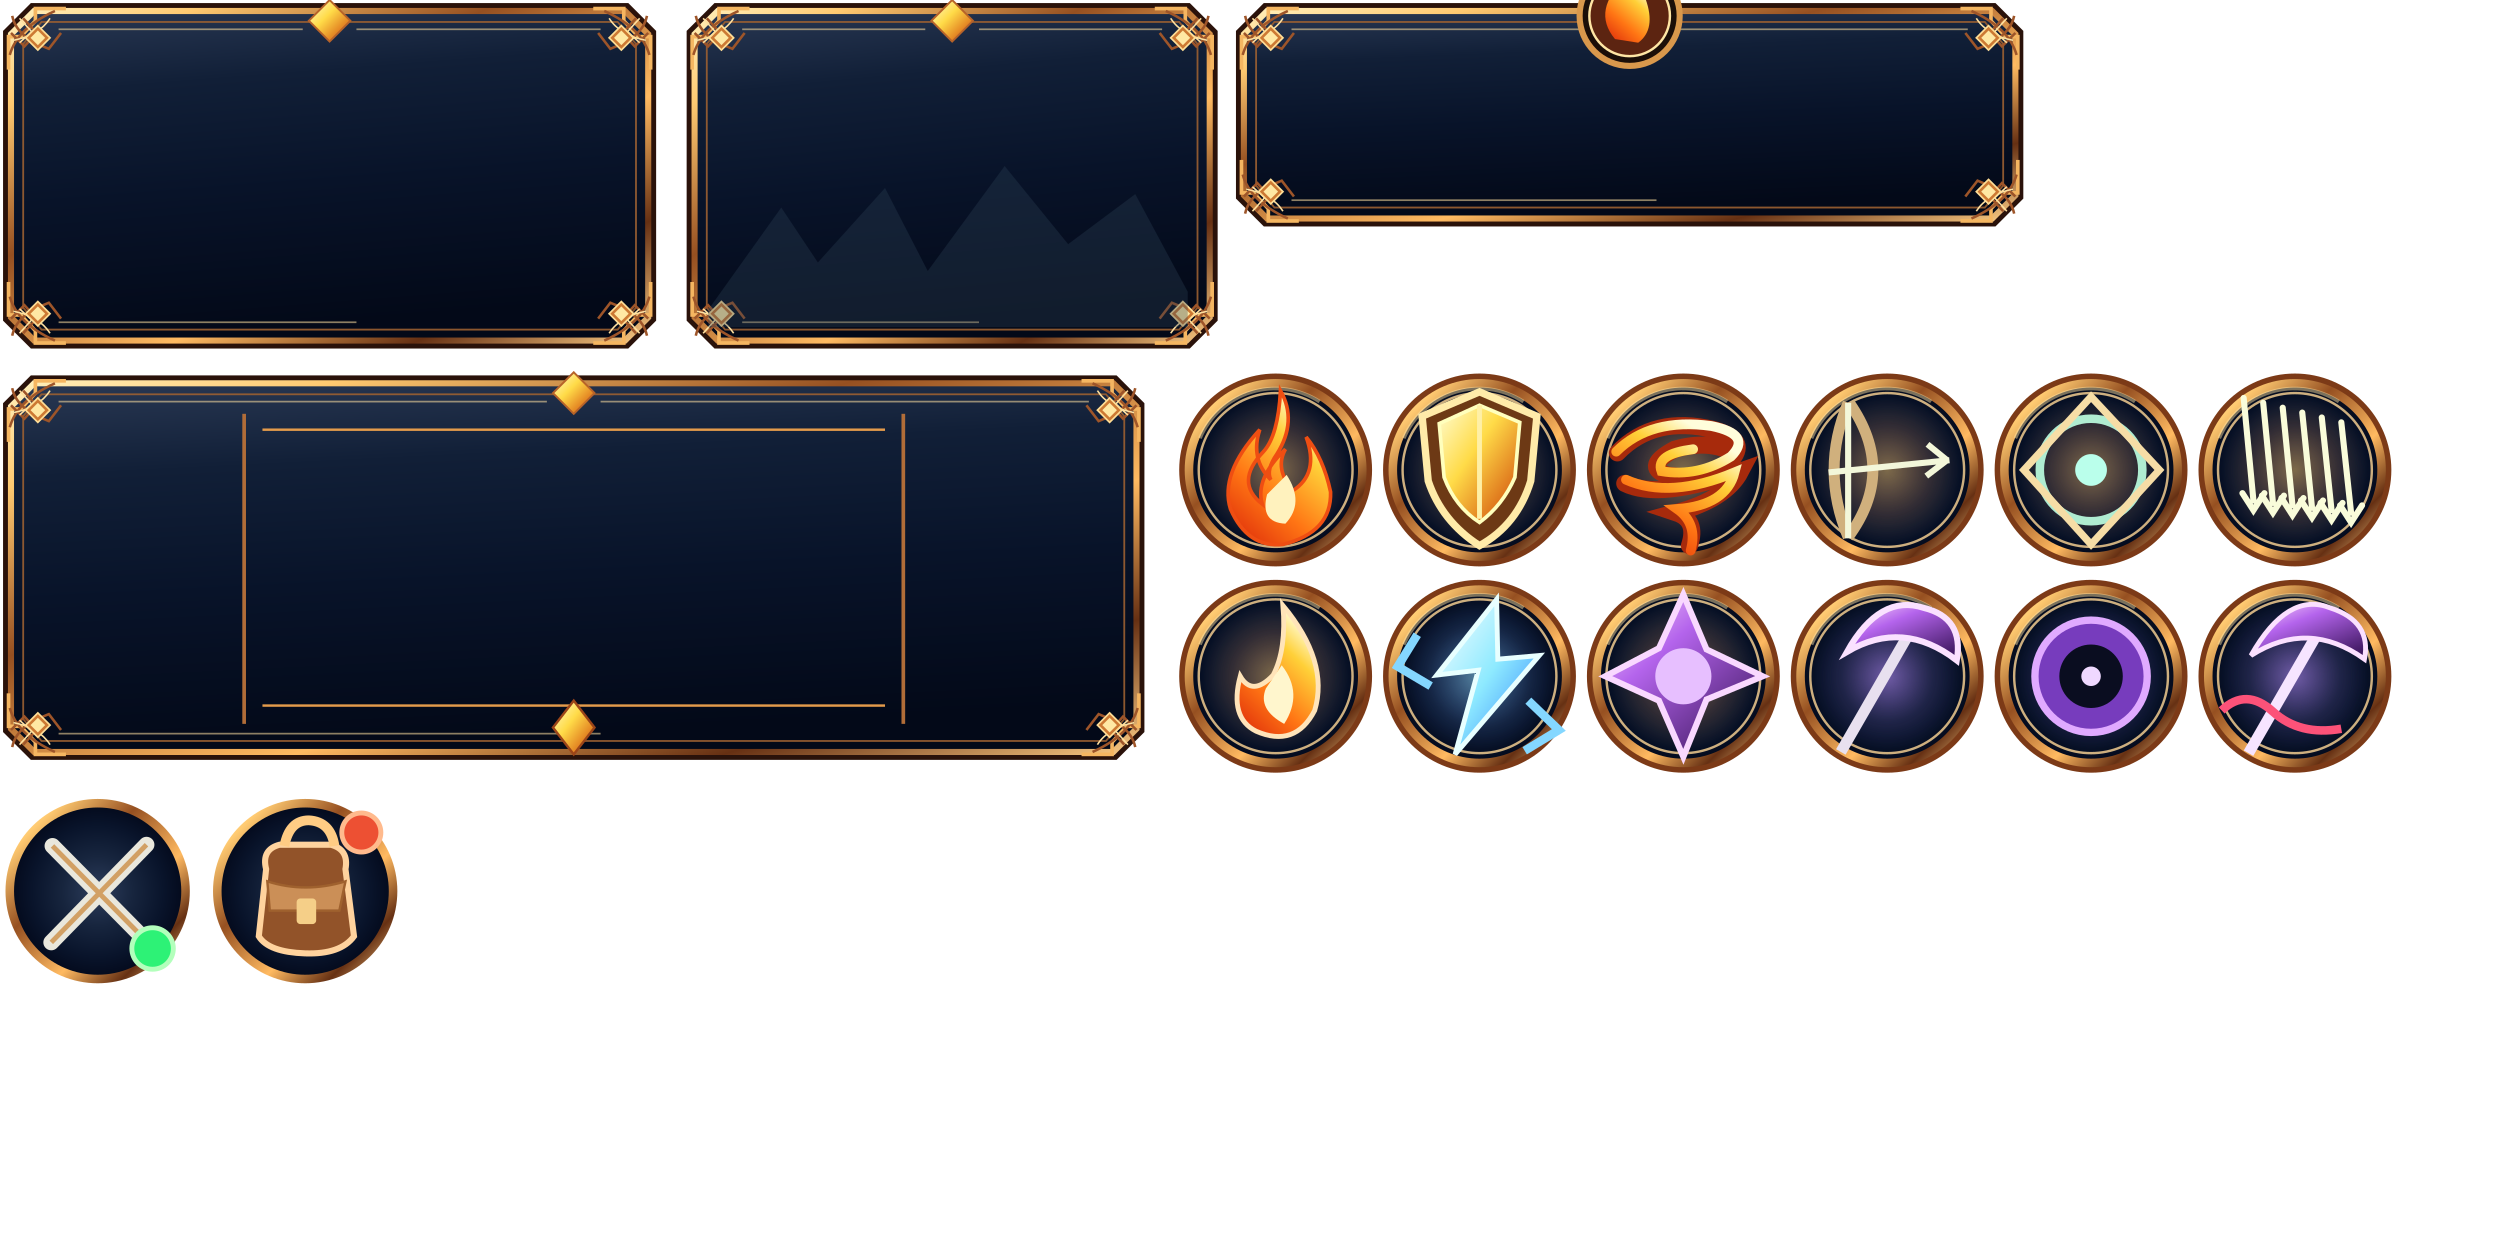
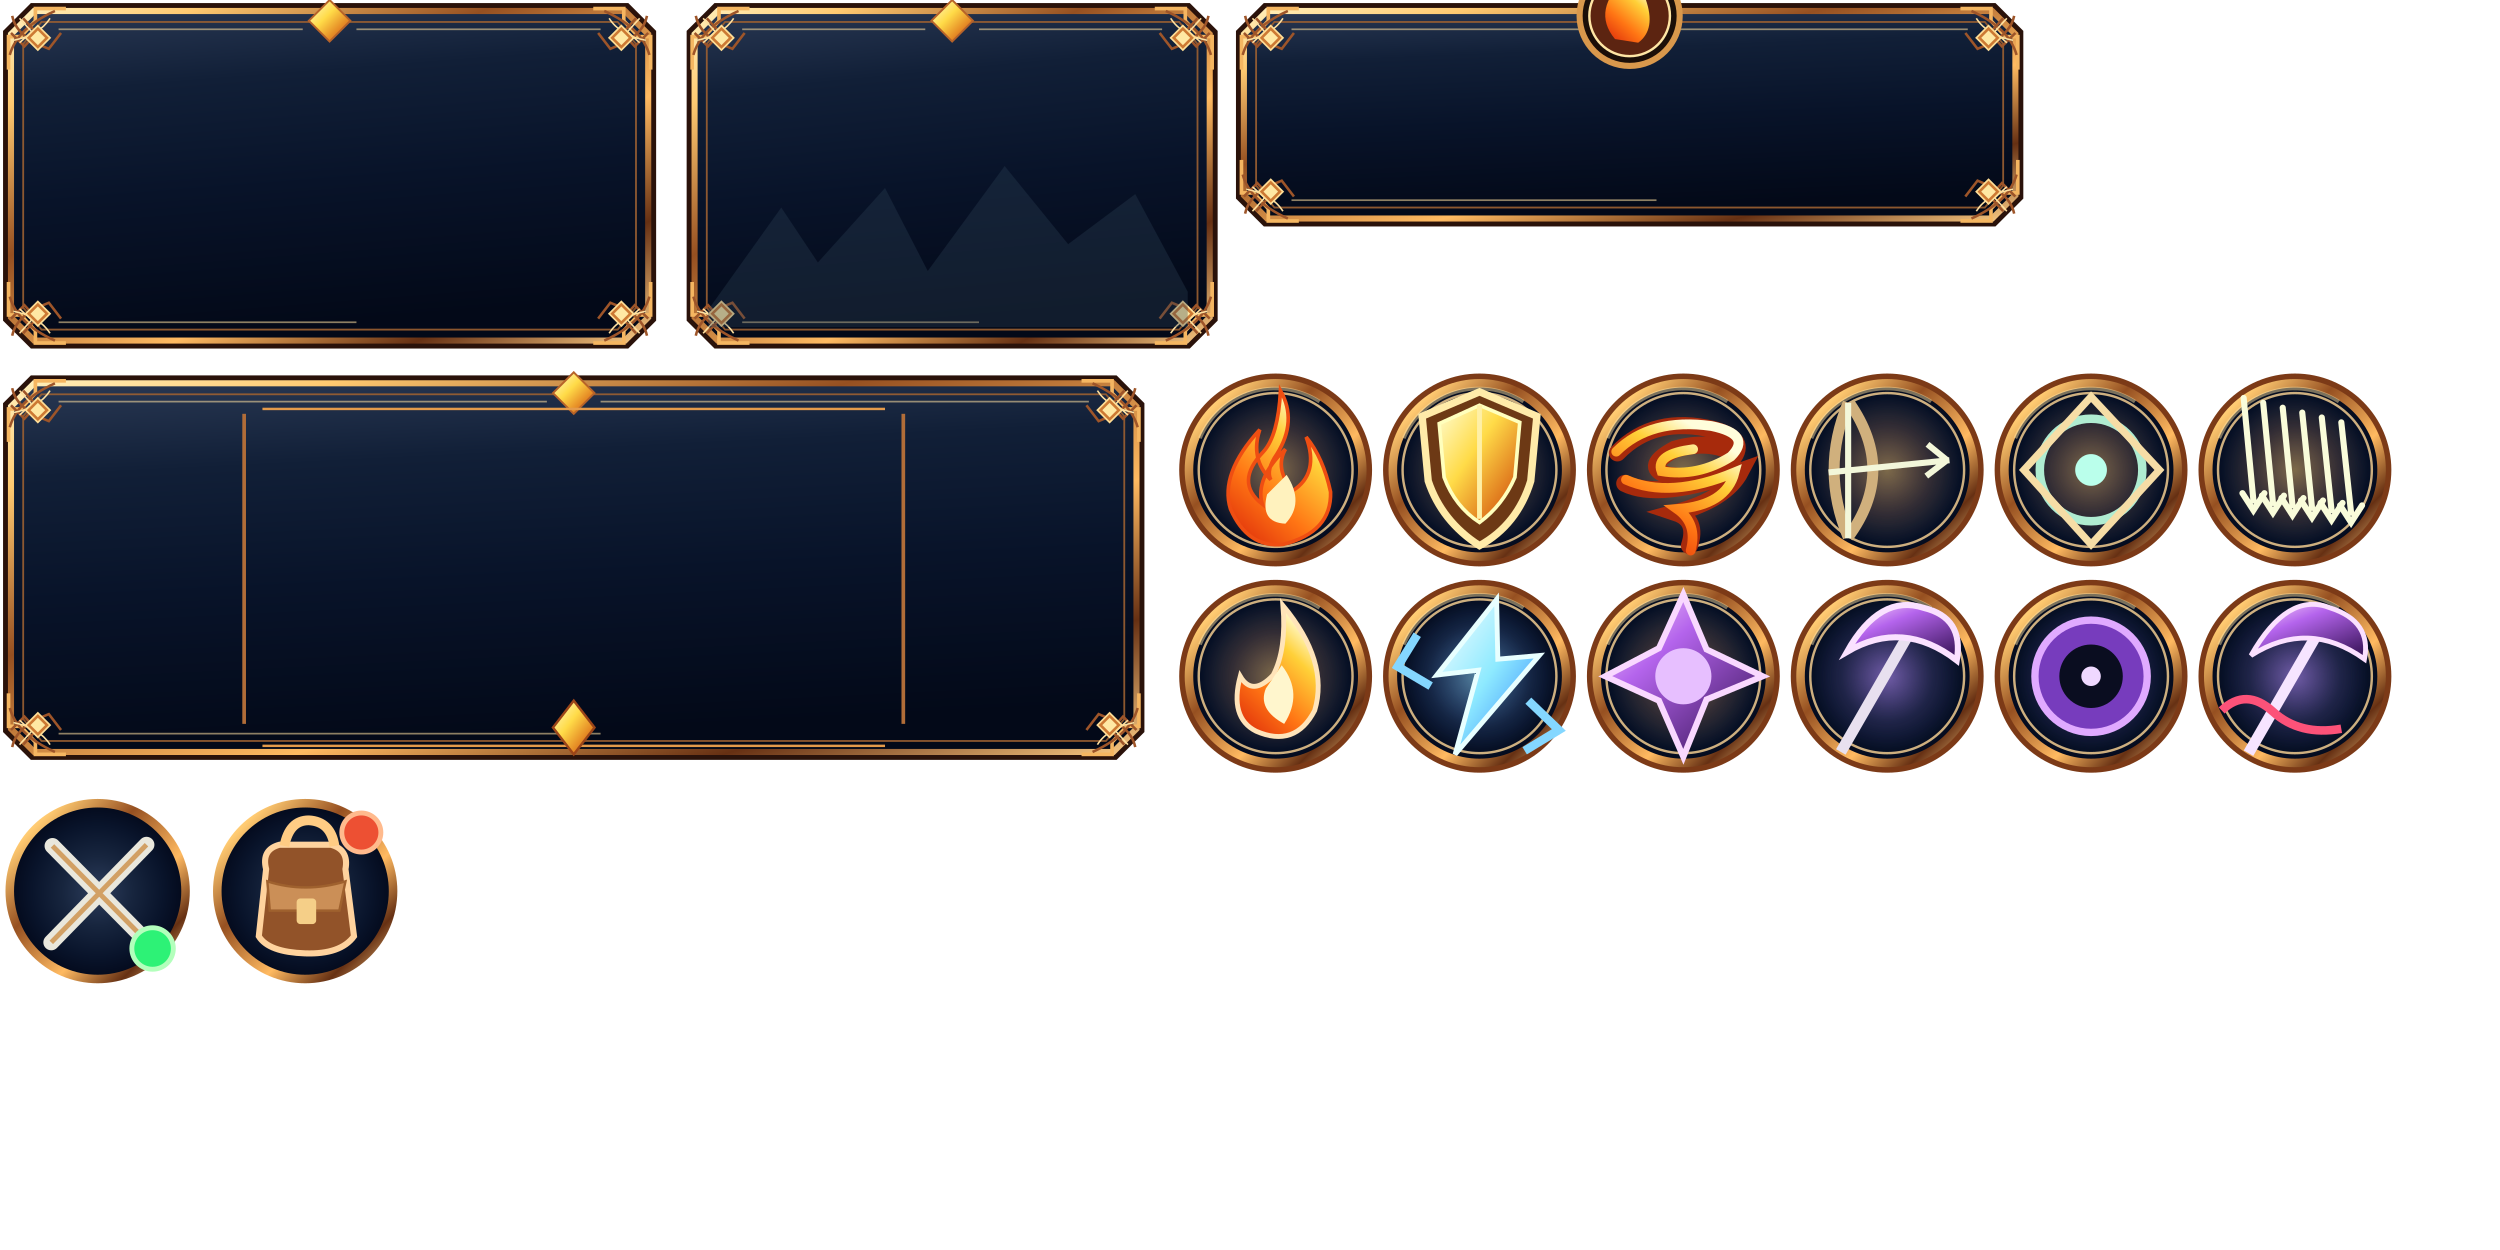
<svg xmlns="http://www.w3.org/2000/svg" width="2048" height="1024" viewBox="0 0 2048 1024">
  <defs>
    <linearGradient id="glass" x1="0" y1="0" x2=".15" y2="1">
      <stop stop-color="#293853" />
      <stop offset=".25" stop-color="#111f37" />
      <stop offset=".58" stop-color="#081329" />
      <stop offset="1" stop-color="#030918" />
    </linearGradient>
    <linearGradient id="bronze" x1="0" y1="0" x2="1" y2="1">
      <stop stop-color="#fff0bc" />
      <stop offset=".14" stop-color="#ffca71" />
      <stop offset=".37" stop-color="#965021" />
      <stop offset=".63" stop-color="#ffba61" />
      <stop offset=".82" stop-color="#663013" />
      <stop offset="1" stop-color="#f9c982" />
    </linearGradient>
    <linearGradient id="fire" x1="0" y1="1" x2=".6" y2="0">
      <stop stop-color="#da2309" />
      <stop offset=".4" stop-color="#ff7514" />
      <stop offset=".76" stop-color="#ffd038" />
      <stop offset="1" stop-color="#fffedb" />
    </linearGradient>
    <linearGradient id="steel" x1="0" y1="0" x2=".9" y2="1">
      <stop stop-color="#fffdf2" />
      <stop offset=".47" stop-color="#e7e8eb" />
      <stop offset=".72" stop-color="#a9acc2" />
      <stop offset="1" stop-color="#fbfcff" />
    </linearGradient>
    <linearGradient id="gold" x1="0" y1=".1" x2=".9" y2="1">
      <stop stop-color="#fff9c2" />
      <stop offset=".4" stop-color="#ffdb48" />
      <stop offset=".8" stop-color="#e07a1e" />
      <stop offset="1" stop-color="#b55310" />
    </linearGradient>
    <linearGradient id="violet" x1="0" y1="0" x2=".85" y2="1">
      <stop stop-color="#ffdcfa" />
      <stop offset=".38" stop-color="#b464ec" />
      <stop offset="1" stop-color="#3c165d" />
    </linearGradient>
    <linearGradient id="blue" x1="0" y1="0" x2="1" y2="1">
      <stop stop-color="#ffffff" />
      <stop offset=".5" stop-color="#8eeaff" />
      <stop offset="1" stop-color="#2778fb" />
    </linearGradient>
    <radialGradient id="darkOrb">
      <stop stop-color="#2d3d5c" />
      <stop offset=".40" stop-color="#17253e" />
      <stop offset=".75" stop-color="#09142b" />
      <stop offset="1" stop-color="#03091b" />
    </radialGradient>
    <radialGradient id="fireAura">
      <stop stop-color="#ffb42c" stop-opacity=".38" />
      <stop offset=".62" stop-color="#f77b1b" stop-opacity=".13" />
      <stop offset="1" stop-color="#ff9a2a" stop-opacity="0" />
    </radialGradient>
    <radialGradient id="blueAura">
      <stop stop-color="#93eeff" stop-opacity=".42" />
      <stop offset=".7" stop-color="#5296ff" stop-opacity=".08" />
      <stop offset="1" stop-color="#4a86ff" stop-opacity="0" />
    </radialGradient>
    <radialGradient id="violetAura">
      <stop stop-color="#c182ff" stop-opacity=".46" />
      <stop offset=".62" stop-color="#9a55df" stop-opacity=".1" />
      <stop offset="1" stop-color="#8e45dd" stop-opacity="0" />
    </radialGradient>
  </defs>
  <g transform="translate(0,0)">
    <path d="M28 9 L512 9 L531 28 L531 260 L512 279 L28 279 L9 260 L9 28Z" fill="#260e05" stroke="#2a120a" stroke-width="13" />
    <path d="M28 9 L512 9 L531 28 L531 260 L512 279 L28 279 L9 260 L9 28Z" fill="url(#glass)" stroke="url(#bronze)" stroke-width="5" />
    <path d="M34 18 H506 L521 36 L521 252 L506 270 H34 L19 252 L19 36Z" fill="none" stroke="#9b6031" stroke-opacity=".9" stroke-width="1.5" />
    <path d="M48 24 H248 M292 24 H492 M48 264 H248 M292 264 H48" fill="none" stroke="#ffe0a1" stroke-opacity=".55" stroke-width="1.4" />
    <path d="M270 0 L287 17 L270 34 L253 17Z" fill="url(#gold)" stroke="#b76329" stroke-width="1.6" />
    <g transform="translate(6 6) scale(1 1)">
      <path d="M1 51 L1 24 L11 24 L23 11 L23 1 L48 1" fill="none" stroke="#f5b661" stroke-width="3" />
      <path d="M2 39 C6 25 17 13 39 3 M4 7 C7 21 19 28 34 34 L44 21 M13 9 L24 21 L14 32 L3 21" fill="none" stroke="#9e5529" stroke-width="2.1" />
      <path d="M10 9 L20 20 L10 29 M5 27 Q26 23 35 9" fill="none" stroke="#ffe0a0" stroke-width="1.3" />
      <path d="M25 15 L35 25 L25 35 L15 25Z" fill="#cc7933" stroke="#ffde96" stroke-width="1.4" />
      <path d="M25 19 L31 25 L25 31 L19 25Z" fill="#ffe8a3" />
    </g>
    <g transform="translate(534 6) scale(-1 1)">
      <path d="M1 51 L1 24 L11 24 L23 11 L23 1 L48 1" fill="none" stroke="#f5b661" stroke-width="3" />
      <path d="M2 39 C6 25 17 13 39 3 M4 7 C7 21 19 28 34 34 L44 21 M13 9 L24 21 L14 32 L3 21" fill="none" stroke="#9e5529" stroke-width="2.1" />
      <path d="M10 9 L20 20 L10 29 M5 27 Q26 23 35 9" fill="none" stroke="#ffe0a0" stroke-width="1.3" />
      <path d="M25 15 L35 25 L25 35 L15 25Z" fill="#cc7933" stroke="#ffde96" stroke-width="1.4" />
      <path d="M25 19 L31 25 L25 31 L19 25Z" fill="#ffe8a3" />
    </g>
    <g transform="translate(6 282) scale(1 -1)">
      <path d="M1 51 L1 24 L11 24 L23 11 L23 1 L48 1" fill="none" stroke="#f5b661" stroke-width="3" />
      <path d="M2 39 C6 25 17 13 39 3 M4 7 C7 21 19 28 34 34 L44 21 M13 9 L24 21 L14 32 L3 21" fill="none" stroke="#9e5529" stroke-width="2.1" />
      <path d="M10 9 L20 20 L10 29 M5 27 Q26 23 35 9" fill="none" stroke="#ffe0a0" stroke-width="1.3" />
      <path d="M25 15 L35 25 L25 35 L15 25Z" fill="#cc7933" stroke="#ffde96" stroke-width="1.4" />
      <path d="M25 19 L31 25 L25 31 L19 25Z" fill="#ffe8a3" />
    </g>
    <g transform="translate(534 282) scale(-1 -1)">
      <path d="M1 51 L1 24 L11 24 L23 11 L23 1 L48 1" fill="none" stroke="#f5b661" stroke-width="3" />
      <path d="M2 39 C6 25 17 13 39 3 M4 7 C7 21 19 28 34 34 L44 21 M13 9 L24 21 L14 32 L3 21" fill="none" stroke="#9e5529" stroke-width="2.1" />
      <path d="M10 9 L20 20 L10 29 M5 27 Q26 23 35 9" fill="none" stroke="#ffe0a0" stroke-width="1.3" />
      <path d="M25 15 L35 25 L25 35 L15 25Z" fill="#cc7933" stroke="#ffde96" stroke-width="1.4" />
      <path d="M25 19 L31 25 L25 31 L19 25Z" fill="#ffe8a3" />
    </g>
  </g>
  <g transform="translate(560,0)">
    <path d="M28 9 L412 9 L431 28 L431 260 L412 279 L28 279 L9 260 L9 28Z" fill="#260e05" stroke="#2a120a" stroke-width="13" />
    <path d="M28 9 L412 9 L431 28 L431 260 L412 279 L28 279 L9 260 L9 28Z" fill="url(#glass)" stroke="url(#bronze)" stroke-width="5" />
    <path d="M34 18 H406 L421 36 L421 252 L406 270 H34 L19 252 L19 36Z" fill="none" stroke="#9b6031" stroke-opacity=".9" stroke-width="1.5" />
    <path d="M48 24 H198 M242 24 H392 M48 264 H198 M242 264 H48" fill="none" stroke="#ffe0a1" stroke-opacity=".55" stroke-width="1.4" />
    <path d="M220 0 L237 17 L220 34 L203 17Z" fill="url(#gold)" stroke="#b76329" stroke-width="1.6" />
    <g transform="translate(6 6) scale(1 1)">
      <path d="M1 51 L1 24 L11 24 L23 11 L23 1 L48 1" fill="none" stroke="#f5b661" stroke-width="3" />
      <path d="M2 39 C6 25 17 13 39 3 M4 7 C7 21 19 28 34 34 L44 21 M13 9 L24 21 L14 32 L3 21" fill="none" stroke="#9e5529" stroke-width="2.1" />
      <path d="M10 9 L20 20 L10 29 M5 27 Q26 23 35 9" fill="none" stroke="#ffe0a0" stroke-width="1.3" />
      <path d="M25 15 L35 25 L25 35 L15 25Z" fill="#cc7933" stroke="#ffde96" stroke-width="1.4" />
      <path d="M25 19 L31 25 L25 31 L19 25Z" fill="#ffe8a3" />
    </g>
    <g transform="translate(434 6) scale(-1 1)">
      <path d="M1 51 L1 24 L11 24 L23 11 L23 1 L48 1" fill="none" stroke="#f5b661" stroke-width="3" />
      <path d="M2 39 C6 25 17 13 39 3 M4 7 C7 21 19 28 34 34 L44 21 M13 9 L24 21 L14 32 L3 21" fill="none" stroke="#9e5529" stroke-width="2.1" />
      <path d="M10 9 L20 20 L10 29 M5 27 Q26 23 35 9" fill="none" stroke="#ffe0a0" stroke-width="1.3" />
      <path d="M25 15 L35 25 L25 35 L15 25Z" fill="#cc7933" stroke="#ffde96" stroke-width="1.4" />
      <path d="M25 19 L31 25 L25 31 L19 25Z" fill="#ffe8a3" />
    </g>
    <g transform="translate(6 282) scale(1 -1)">
      <path d="M1 51 L1 24 L11 24 L23 11 L23 1 L48 1" fill="none" stroke="#f5b661" stroke-width="3" />
      <path d="M2 39 C6 25 17 13 39 3 M4 7 C7 21 19 28 34 34 L44 21 M13 9 L24 21 L14 32 L3 21" fill="none" stroke="#9e5529" stroke-width="2.1" />
      <path d="M10 9 L20 20 L10 29 M5 27 Q26 23 35 9" fill="none" stroke="#ffe0a0" stroke-width="1.3" />
      <path d="M25 15 L35 25 L25 35 L15 25Z" fill="#cc7933" stroke="#ffde96" stroke-width="1.4" />
      <path d="M25 19 L31 25 L25 31 L19 25Z" fill="#ffe8a3" />
    </g>
    <g transform="translate(434 282) scale(-1 -1)">
      <path d="M1 51 L1 24 L11 24 L23 11 L23 1 L48 1" fill="none" stroke="#f5b661" stroke-width="3" />
      <path d="M2 39 C6 25 17 13 39 3 M4 7 C7 21 19 28 34 34 L44 21 M13 9 L24 21 L14 32 L3 21" fill="none" stroke="#9e5529" stroke-width="2.1" />
      <path d="M10 9 L20 20 L10 29 M5 27 Q26 23 35 9" fill="none" stroke="#ffe0a0" stroke-width="1.3" />
      <path d="M25 15 L35 25 L25 35 L15 25Z" fill="#cc7933" stroke="#ffde96" stroke-width="1.4" />
      <path d="M25 19 L31 25 L25 31 L19 25Z" fill="#ffe8a3" />
    </g>
    <path d="M20 254 L80 170 L110 215 L165 154 L200 222 L263 136 L315 200 L370 159 L413 239 V268 H20Z" fill="#2b4054" opacity=".34" />
  </g>
  <g transform="translate(1010,0)">
    <path d="M28 9 L622 9 L641 28 L641 160 L622 179 L28 179 L9 160 L9 28Z" fill="#260e05" stroke="#2a120a" stroke-width="13" />
    <path d="M28 9 L622 9 L641 28 L641 160 L622 179 L28 179 L9 160 L9 28Z" fill="url(#glass)" stroke="url(#bronze)" stroke-width="5" />
    <path d="M34 18 H616 L631 36 L631 152 L616 170 H34 L19 152 L19 36Z" fill="none" stroke="#9b6031" stroke-opacity=".9" stroke-width="1.5" />
    <path d="M48 24 H303 M347 24 H602 M48 164 H303 M347 164 H48" fill="none" stroke="#ffe0a1" stroke-opacity=".55" stroke-width="1.4" />
    <path d="M325 0 L342 17 L325 34 L308 17Z" fill="url(#gold)" stroke="#b76329" stroke-width="1.6" />
    <g transform="translate(6 6) scale(1 1)">
      <path d="M1 51 L1 24 L11 24 L23 11 L23 1 L48 1" fill="none" stroke="#f5b661" stroke-width="3" />
      <path d="M2 39 C6 25 17 13 39 3 M4 7 C7 21 19 28 34 34 L44 21 M13 9 L24 21 L14 32 L3 21" fill="none" stroke="#9e5529" stroke-width="2.1" />
      <path d="M10 9 L20 20 L10 29 M5 27 Q26 23 35 9" fill="none" stroke="#ffe0a0" stroke-width="1.3" />
      <path d="M25 15 L35 25 L25 35 L15 25Z" fill="#cc7933" stroke="#ffde96" stroke-width="1.4" />
      <path d="M25 19 L31 25 L25 31 L19 25Z" fill="#ffe8a3" />
    </g>
    <g transform="translate(644 6) scale(-1 1)">
      <path d="M1 51 L1 24 L11 24 L23 11 L23 1 L48 1" fill="none" stroke="#f5b661" stroke-width="3" />
      <path d="M2 39 C6 25 17 13 39 3 M4 7 C7 21 19 28 34 34 L44 21 M13 9 L24 21 L14 32 L3 21" fill="none" stroke="#9e5529" stroke-width="2.1" />
      <path d="M10 9 L20 20 L10 29 M5 27 Q26 23 35 9" fill="none" stroke="#ffe0a0" stroke-width="1.3" />
      <path d="M25 15 L35 25 L25 35 L15 25Z" fill="#cc7933" stroke="#ffde96" stroke-width="1.4" />
      <path d="M25 19 L31 25 L25 31 L19 25Z" fill="#ffe8a3" />
    </g>
    <g transform="translate(6 182) scale(1 -1)">
      <path d="M1 51 L1 24 L11 24 L23 11 L23 1 L48 1" fill="none" stroke="#f5b661" stroke-width="3" />
      <path d="M2 39 C6 25 17 13 39 3 M4 7 C7 21 19 28 34 34 L44 21 M13 9 L24 21 L14 32 L3 21" fill="none" stroke="#9e5529" stroke-width="2.1" />
      <path d="M10 9 L20 20 L10 29 M5 27 Q26 23 35 9" fill="none" stroke="#ffe0a0" stroke-width="1.3" />
      <path d="M25 15 L35 25 L25 35 L15 25Z" fill="#cc7933" stroke="#ffde96" stroke-width="1.4" />
      <path d="M25 19 L31 25 L25 31 L19 25Z" fill="#ffe8a3" />
    </g>
    <g transform="translate(644 182) scale(-1 -1)">
      <path d="M1 51 L1 24 L11 24 L23 11 L23 1 L48 1" fill="none" stroke="#f5b661" stroke-width="3" />
      <path d="M2 39 C6 25 17 13 39 3 M4 7 C7 21 19 28 34 34 L44 21 M13 9 L24 21 L14 32 L3 21" fill="none" stroke="#9e5529" stroke-width="2.1" />
      <path d="M10 9 L20 20 L10 29 M5 27 Q26 23 35 9" fill="none" stroke="#ffe0a0" stroke-width="1.3" />
      <path d="M25 15 L35 25 L25 35 L15 25Z" fill="#cc7933" stroke="#ffde96" stroke-width="1.4" />
      <path d="M25 19 L31 25 L25 31 L19 25Z" fill="#ffe8a3" />
    </g>
    <g>
      <circle cx="325" cy="13" r="41" fill="#1b0e08" stroke="#d9984c" stroke-width="5" />
      <circle cx="325" cy="13" r="33" fill="#5c2411" stroke="#ffe5a4" stroke-width="2" />
      <path d="M313 32 Q293 8 323 -19 Q318 4 338 -1 Q347 24 332 35Z" fill="url(#fire)" />
    </g>
  </g>
  <g transform="translate(0,305)">
    <path d="M28 9 L912 9 L931 28 L931 292 L912 311 L28 311 L9 292 L9 28Z" fill="#260e05" stroke="#2a120a" stroke-width="13" />
    <path d="M28 9 L912 9 L931 28 L931 292 L912 311 L28 311 L9 292 L9 28Z" fill="url(#glass)" stroke="url(#bronze)" stroke-width="5" />
    <path d="M34 18 H906 L921 36 L921 284 L906 302 H34 L19 284 L19 36Z" fill="none" stroke="#9b6031" stroke-opacity=".9" stroke-width="1.5" />
    <path d="M48 24 H448 M492 24 H892 M48 296 H448 M492 296 H48" fill="none" stroke="#ffe0a1" stroke-opacity=".55" stroke-width="1.4" />
    <path d="M470 0 L487 17 L470 34 L453 17Z" fill="url(#gold)" stroke="#b76329" stroke-width="1.6" />
    <g transform="translate(6 6) scale(1 1)">
      <path d="M1 51 L1 24 L11 24 L23 11 L23 1 L48 1" fill="none" stroke="#f5b661" stroke-width="3" />
      <path d="M2 39 C6 25 17 13 39 3 M4 7 C7 21 19 28 34 34 L44 21 M13 9 L24 21 L14 32 L3 21" fill="none" stroke="#9e5529" stroke-width="2.1" />
      <path d="M10 9 L20 20 L10 29 M5 27 Q26 23 35 9" fill="none" stroke="#ffe0a0" stroke-width="1.3" />
      <path d="M25 15 L35 25 L25 35 L15 25Z" fill="#cc7933" stroke="#ffde96" stroke-width="1.4" />
      <path d="M25 19 L31 25 L25 31 L19 25Z" fill="#ffe8a3" />
    </g>
    <g transform="translate(934 6) scale(-1 1)">
      <path d="M1 51 L1 24 L11 24 L23 11 L23 1 L48 1" fill="none" stroke="#f5b661" stroke-width="3" />
      <path d="M2 39 C6 25 17 13 39 3 M4 7 C7 21 19 28 34 34 L44 21 M13 9 L24 21 L14 32 L3 21" fill="none" stroke="#9e5529" stroke-width="2.1" />
      <path d="M10 9 L20 20 L10 29 M5 27 Q26 23 35 9" fill="none" stroke="#ffe0a0" stroke-width="1.3" />
      <path d="M25 15 L35 25 L25 35 L15 25Z" fill="#cc7933" stroke="#ffde96" stroke-width="1.4" />
      <path d="M25 19 L31 25 L25 31 L19 25Z" fill="#ffe8a3" />
    </g>
    <g transform="translate(6 314) scale(1 -1)">
      <path d="M1 51 L1 24 L11 24 L23 11 L23 1 L48 1" fill="none" stroke="#f5b661" stroke-width="3" />
      <path d="M2 39 C6 25 17 13 39 3 M4 7 C7 21 19 28 34 34 L44 21 M13 9 L24 21 L14 32 L3 21" fill="none" stroke="#9e5529" stroke-width="2.1" />
      <path d="M10 9 L20 20 L10 29 M5 27 Q26 23 35 9" fill="none" stroke="#ffe0a0" stroke-width="1.3" />
      <path d="M25 15 L35 25 L25 35 L15 25Z" fill="#cc7933" stroke="#ffde96" stroke-width="1.4" />
      <path d="M25 19 L31 25 L25 31 L19 25Z" fill="#ffe8a3" />
    </g>
    <g transform="translate(934 314) scale(-1 -1)">
      <path d="M1 51 L1 24 L11 24 L23 11 L23 1 L48 1" fill="none" stroke="#f5b661" stroke-width="3" />
      <path d="M2 39 C6 25 17 13 39 3 M4 7 C7 21 19 28 34 34 L44 21 M13 9 L24 21 L14 32 L3 21" fill="none" stroke="#9e5529" stroke-width="2.1" />
      <path d="M10 9 L20 20 L10 29 M5 27 Q26 23 35 9" fill="none" stroke="#ffe0a0" stroke-width="1.3" />
      <path d="M25 15 L35 25 L25 35 L15 25Z" fill="#cc7933" stroke="#ffde96" stroke-width="1.4" />
      <path d="M25 19 L31 25 L25 31 L19 25Z" fill="#ffe8a3" />
    </g>
    <path d="M200 34 V288 M740 34 V288" stroke="#b16d38" stroke-width="3" />
-     <path d="M215 47 H725 M215 273 H725" stroke="#e49b4b" stroke-width="2" />
+     <path d="M215 30 H725 M215 306 H725" stroke="#e49b4b" stroke-width="2" />
    <path d="M453 291 L470 313 L487 291 L470 269Z" fill="url(#gold)" stroke="#9c4518" stroke-width="2" />
  </g>
  <g transform="translate(965,305)">
    <circle cx="80" cy="80" r="75" fill="#29150b" stroke="#7c3a17" stroke-width="8" />
    <circle cx="80" cy="80" r="71" fill="url(#darkOrb)" stroke="url(#bronze)" stroke-width="7" />
    <circle cx="80" cy="80" r="63" fill="none" stroke="#ffd796" stroke-width="2" opacity=".8" />
    <circle cx="80" cy="80" r="60" fill="url(#fireAura)" />
    <path d="M18 54 A67 67 0 0 1 116 24" fill="none" stroke="#ffe3a2" stroke-opacity=".47" stroke-width="3" />
    <path d="M84 15 Q98 40 81 67 Q72 80 76 88 Q59 71 67 47 Q34 83 43 112 Q57 144 86 141 Q126 131 125 98 Q119 70 105 53 Q116 83 94 97 Q79 79 88 63 Q63 87 69 108 Q46 90 70 65 Q82 52 84 15Z" fill="url(#fire)" stroke="#ef4e12" stroke-width="3" />
    <path d="M89 84 Q104 107 88 124 Q67 123 73 100Z" fill="#fff2be" />
  </g>
  <g transform="translate(1132,305)">
    <circle cx="80" cy="80" r="75" fill="#29150b" stroke="#7c3a17" stroke-width="8" />
    <circle cx="80" cy="80" r="71" fill="url(#darkOrb)" stroke="url(#bronze)" stroke-width="7" />
    <circle cx="80" cy="80" r="63" fill="none" stroke="#ffd796" stroke-width="2" opacity=".8" />
    <circle cx="80" cy="80" r="60" fill="url(#fireAura)" />
    <path d="M18 54 A67 67 0 0 1 116 24" fill="none" stroke="#ffe3a2" stroke-opacity=".47" stroke-width="3" />
    <path d="M80 16 L127 36 L122 89 Q111 125 80 142 Q49 122 38 89 L33 36Z" fill="#6d3915" stroke="#ffeba9" stroke-width="6" />
    <path d="M80 27 L113 41 L109 86 Q99 109 80 123 Q60 110 51 86 L47 42Z" fill="url(#gold)" stroke="#ffffbd" stroke-width="3" />
    <path d="M80 27 V120" stroke="#fff0a6" stroke-width="4" />
  </g>
  <g transform="translate(1299,305)">
    <circle cx="80" cy="80" r="75" fill="#29150b" stroke="#7c3a17" stroke-width="8" />
    <circle cx="80" cy="80" r="71" fill="url(#darkOrb)" stroke="url(#bronze)" stroke-width="7" />
    <circle cx="80" cy="80" r="63" fill="none" stroke="#ffd796" stroke-width="2" opacity=".8" />
    <circle cx="80" cy="80" r="60" fill="url(#fireAura)" />
    <path d="M18 54 A67 67 0 0 1 116 24" fill="none" stroke="#ffe3a2" stroke-opacity=".47" stroke-width="3" />
    <path d="M26 66 Q56 35 105 47 Q133 55 120 71 Q105 91 66 84 Q47 77 73 63 Q101 55 121 66 M32 91 Q60 105 127 81 Q115 104 74 115 Q92 121 85 142" fill="none" stroke="#a72a0c" stroke-width="14" stroke-linecap="round" />
    <path d="M25 65 Q53 37 103 44 Q137 51 119 69 Q92 86 62 81 Q57 67 88 63 M33 88 Q69 104 122 82 Q115 109 75 112 Q92 124 86 146" fill="none" stroke="url(#fire)" stroke-width="8" stroke-linecap="round" />
  </g>
  <g transform="translate(1466,305)">
    <circle cx="80" cy="80" r="75" fill="#29150b" stroke="#7c3a17" stroke-width="8" />
    <circle cx="80" cy="80" r="71" fill="url(#darkOrb)" stroke="url(#bronze)" stroke-width="7" />
    <circle cx="80" cy="80" r="63" fill="none" stroke="#ffd796" stroke-width="2" opacity=".8" />
    <circle cx="80" cy="80" r="60" fill="url(#fireAura)" />
    <path d="M18 54 A67 67 0 0 1 116 24" fill="none" stroke="#ffe3a2" stroke-opacity=".47" stroke-width="3" />
    <path d="M48 25 Q25 80 48 135 M49 25 Q88 81 48 135" stroke="#d0b07d" stroke-width="9" fill="none" />
    <path d="M48 25 V136 M32 82 L131 72 M129 72 L113 59 M129 72 L112 85" stroke="#f3f7da" stroke-width="5" fill="none" />
  </g>
  <g transform="translate(1633,305)">
    <circle cx="80" cy="80" r="75" fill="#29150b" stroke="#7c3a17" stroke-width="8" />
    <circle cx="80" cy="80" r="71" fill="url(#darkOrb)" stroke="url(#bronze)" stroke-width="7" />
    <circle cx="80" cy="80" r="63" fill="none" stroke="#ffd796" stroke-width="2" opacity=".8" />
    <circle cx="80" cy="80" r="60" fill="url(#fireAura)" />
    <path d="M18 54 A67 67 0 0 1 116 24" fill="none" stroke="#ffe3a2" stroke-opacity=".47" stroke-width="3" />
    <circle cx="80" cy="80" r="42" fill="none" stroke="#afecd1" stroke-width="7" />
    <path d="M80 20 L136 80 L80 141 L25 80Z" fill="none" stroke="#f6dda6" stroke-width="6" />
    <circle cx="80" cy="80" r="13" fill="#baffeb" />
  </g>
  <g transform="translate(1800,305)">
    <circle cx="80" cy="80" r="75" fill="#29150b" stroke="#7c3a17" stroke-width="8" />
    <circle cx="80" cy="80" r="71" fill="url(#darkOrb)" stroke="url(#bronze)" stroke-width="7" />
    <circle cx="80" cy="80" r="63" fill="none" stroke="#ffd796" stroke-width="2" opacity=".8" />
    <circle cx="80" cy="80" r="60" fill="url(#fireAura)" />
    <path d="M18 54 A67 67 0 0 1 116 24" fill="none" stroke="#ffe3a2" stroke-opacity=".47" stroke-width="3" />
    <path d="M38 21 L46 105 M37 99 L46 113 L55 99" stroke="#f9fcda" stroke-width="5" fill="none" stroke-linecap="round" />
    <path d="M54 25 L62 107 M53 101 L62 115 L71 101" stroke="#f9fcda" stroke-width="5" fill="none" stroke-linecap="round" />
    <path d="M70 29 L78 109 M69 103 L78 117 L87 103" stroke="#f9fcda" stroke-width="5" fill="none" stroke-linecap="round" />
    <path d="M86 33 L94 111 M85 105 L94 119 L103 105" stroke="#f9fcda" stroke-width="5" fill="none" stroke-linecap="round" />
    <path d="M102 37 L110 113 M101 107 L110 121 L119 107" stroke="#f9fcda" stroke-width="5" fill="none" stroke-linecap="round" />
    <path d="M118 41 L126 115 M117 109 L126 123 L135 109" stroke="#f9fcda" stroke-width="5" fill="none" stroke-linecap="round" />
  </g>
  <g transform="translate(965,474)">
    <circle cx="80" cy="80" r="75" fill="#29150b" stroke="#7c3a17" stroke-width="8" />
    <circle cx="80" cy="80" r="71" fill="url(#darkOrb)" stroke="url(#bronze)" stroke-width="7" />
    <circle cx="80" cy="80" r="63" fill="none" stroke="#ffd796" stroke-width="2" opacity=".8" />
    <circle cx="80" cy="80" r="60" fill="url(#fireAura)" />
    <path d="M18 54 A67 67 0 0 1 116 24" fill="none" stroke="#ffe3a2" stroke-opacity=".47" stroke-width="3" />
    <path d="M86 22 Q124 68 112 108 Q96 139 64 125 Q42 114 51 80 Q61 97 78 79 Q89 58 86 22Z" fill="url(#fire)" stroke="#ffe4b9" stroke-width="4" />
    <path d="M85 71 Q103 94 87 119 Q65 107 72 90Z" fill="#fff6cd" />
  </g>
  <g transform="translate(1132,474)">
    <circle cx="80" cy="80" r="75" fill="#29150b" stroke="#7c3a17" stroke-width="8" />
    <circle cx="80" cy="80" r="71" fill="url(#darkOrb)" stroke="url(#bronze)" stroke-width="7" />
    <circle cx="80" cy="80" r="63" fill="none" stroke="#ffd796" stroke-width="2" opacity=".8" />
    <circle cx="80" cy="80" r="60" fill="url(#blueAura)" />
    <path d="M18 54 A67 67 0 0 1 116 24" fill="none" stroke="#ffe3a2" stroke-opacity=".47" stroke-width="3" />
    <path d="M94 17 L45 79 L79 75 L60 144 L129 63 L95 66Z" fill="url(#blue)" stroke="#e8ffff" stroke-width="4" />
    <path d="M29 46 L13 72 L40 88 M120 100 L145 124 L117 141" stroke="#84d7ff" stroke-width="7" fill="none" />
  </g>
  <g transform="translate(1299,474)">
    <circle cx="80" cy="80" r="75" fill="#29150b" stroke="#7c3a17" stroke-width="8" />
    <circle cx="80" cy="80" r="71" fill="url(#darkOrb)" stroke="url(#bronze)" stroke-width="7" />
    <circle cx="80" cy="80" r="63" fill="none" stroke="#ffd796" stroke-width="2" opacity=".8" />
    <circle cx="80" cy="80" r="60" fill="url(#fireAura)" />
    <path d="M18 54 A67 67 0 0 1 116 24" fill="none" stroke="#ffe3a2" stroke-opacity=".47" stroke-width="3" />
    <path d="M80 13 L99 58 L145 80 L99 99 L80 146 L60 100 L16 80 L60 57Z" fill="url(#violet)" stroke="#f9d8ff" stroke-width="5" />
    <circle cx="80" cy="80" r="23" fill="#e7bfff" />
  </g>
  <g transform="translate(1466,474)">
    <circle cx="80" cy="80" r="75" fill="#29150b" stroke="#7c3a17" stroke-width="8" />
    <circle cx="80" cy="80" r="71" fill="url(#darkOrb)" stroke="url(#bronze)" stroke-width="7" />
    <circle cx="80" cy="80" r="63" fill="none" stroke="#ffd796" stroke-width="2" opacity=".8" />
    <circle cx="80" cy="80" r="60" fill="url(#violetAura)" />
    <path d="M18 54 A67 67 0 0 1 116 24" fill="none" stroke="#ffe3a2" stroke-opacity=".47" stroke-width="3" />
    <path d="M42 142 L110 24" stroke="#e8e0ef" stroke-width="9" />
    <path d="M110 24 Q74 12 47 60 Q93 33 137 67 Q143 32 110 24Z" fill="url(#violet)" stroke="#fae1ff" stroke-width="5" />
  </g>
  <g transform="translate(1633,474)">
    <circle cx="80" cy="80" r="75" fill="#29150b" stroke="#7c3a17" stroke-width="8" />
    <circle cx="80" cy="80" r="71" fill="url(#darkOrb)" stroke="url(#bronze)" stroke-width="7" />
    <circle cx="80" cy="80" r="63" fill="none" stroke="#ffd796" stroke-width="2" opacity=".8" />
    <circle cx="80" cy="80" r="60" fill="url(#violetAura)" />
    <path d="M18 54 A67 67 0 0 1 116 24" fill="none" stroke="#ffe3a2" stroke-opacity=".47" stroke-width="3" />
    <circle cx="80" cy="80" r="46" fill="#773cbd" stroke="#e0aaff" stroke-width="6" />
    <circle cx="80" cy="80" r="26" fill="#0a0d20" />
    <circle cx="80" cy="80" r="8" fill="#efd8ff" />
  </g>
  <g transform="translate(1800,474)">
    <circle cx="80" cy="80" r="75" fill="#29150b" stroke="#7c3a17" stroke-width="8" />
    <circle cx="80" cy="80" r="71" fill="url(#darkOrb)" stroke="url(#bronze)" stroke-width="7" />
    <circle cx="80" cy="80" r="63" fill="none" stroke="#ffd796" stroke-width="2" opacity=".8" />
    <circle cx="80" cy="80" r="60" fill="url(#violetAura)" />
    <path d="M18 54 A67 67 0 0 1 116 24" fill="none" stroke="#ffe3a2" stroke-opacity=".47" stroke-width="3" />
    <path d="M42 143 L110 25" stroke="#f6e4ff" stroke-width="9" />
    <path d="M109 24 Q74 10 44 63 Q91 33 137 66 Q143 35 109 24Z" fill="url(#violet)" stroke="#fbe0ff" stroke-width="4" />
    <path d="M20 108 Q40 89 62 109 T118 123" fill="none" stroke="#fc5279" stroke-width="7" />
  </g>
  <g transform="translate(0,650)">
    <circle cx="80" cy="80" r="72" fill="url(#darkOrb)" stroke="url(#bronze)" stroke-width="7" />
    <path d="M42 122 L120 42 M43 43 L119 120" stroke="#e9e7dc" stroke-width="13" stroke-linecap="round" />
    <path d="M42 122 L120 42 M43 43 L119 120" stroke="#d2a064" stroke-width="4" />
    <circle cx="125" cy="127" r="17" fill="#2df276" stroke="#b3ffbc" stroke-width="4" />
  </g>
  <g transform="translate(170,650)">
    <circle cx="80" cy="80" r="72" fill="url(#darkOrb)" stroke="url(#bronze)" stroke-width="7" />
    <path d="M48 62 Q44 46 59 42 H101 Q116 46 113 62 L120 117 Q109 132 80 131 Q50 130 42 117Z" fill="#925329" stroke="#ffd39e" stroke-width="5" />
    <path d="M49 72 Q80 82 113 72 L108 96 H51Z" fill="#cb8f57" stroke="#9f612e" stroke-width="2" />
    <path d="M63 43 Q67 22 83 22 Q101 23 104 43" fill="none" stroke="#ffcc84" stroke-width="8" />
    <rect x="73" y="86" width="16" height="21" rx="3" fill="#f5cf88" />
    <circle cx="126" cy="32" r="16" fill="#ed5033" stroke="#ffba8d" stroke-width="4" />
  </g>
</svg>
